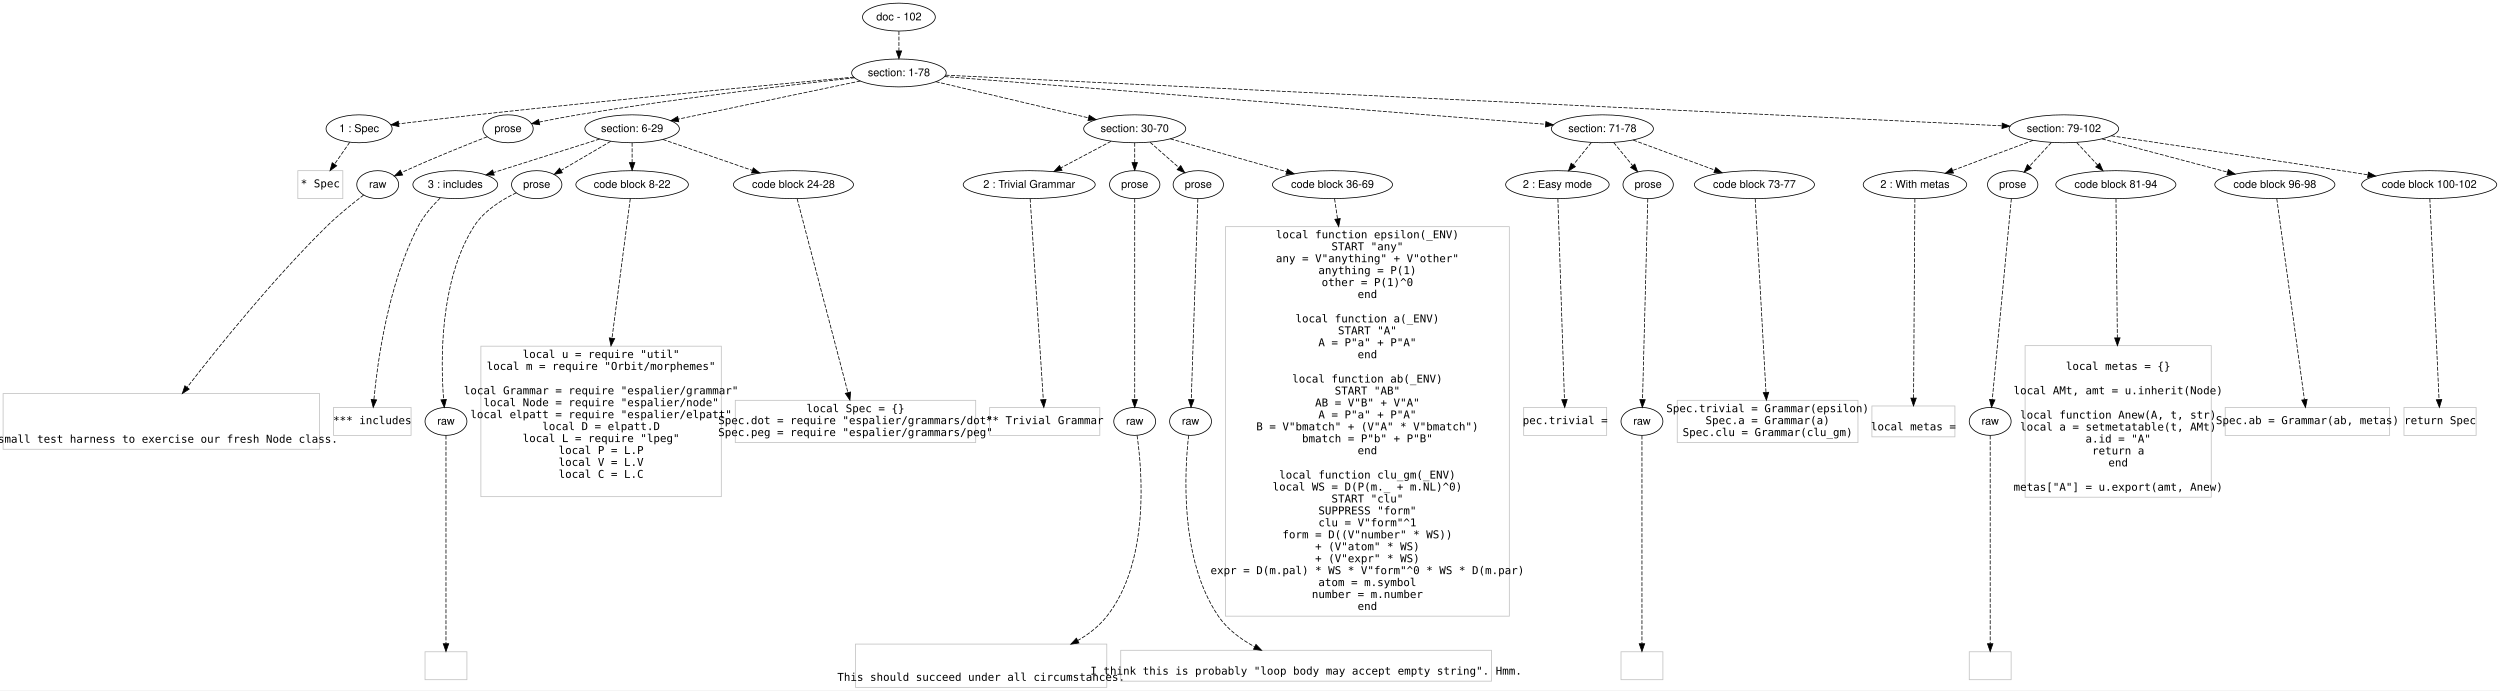
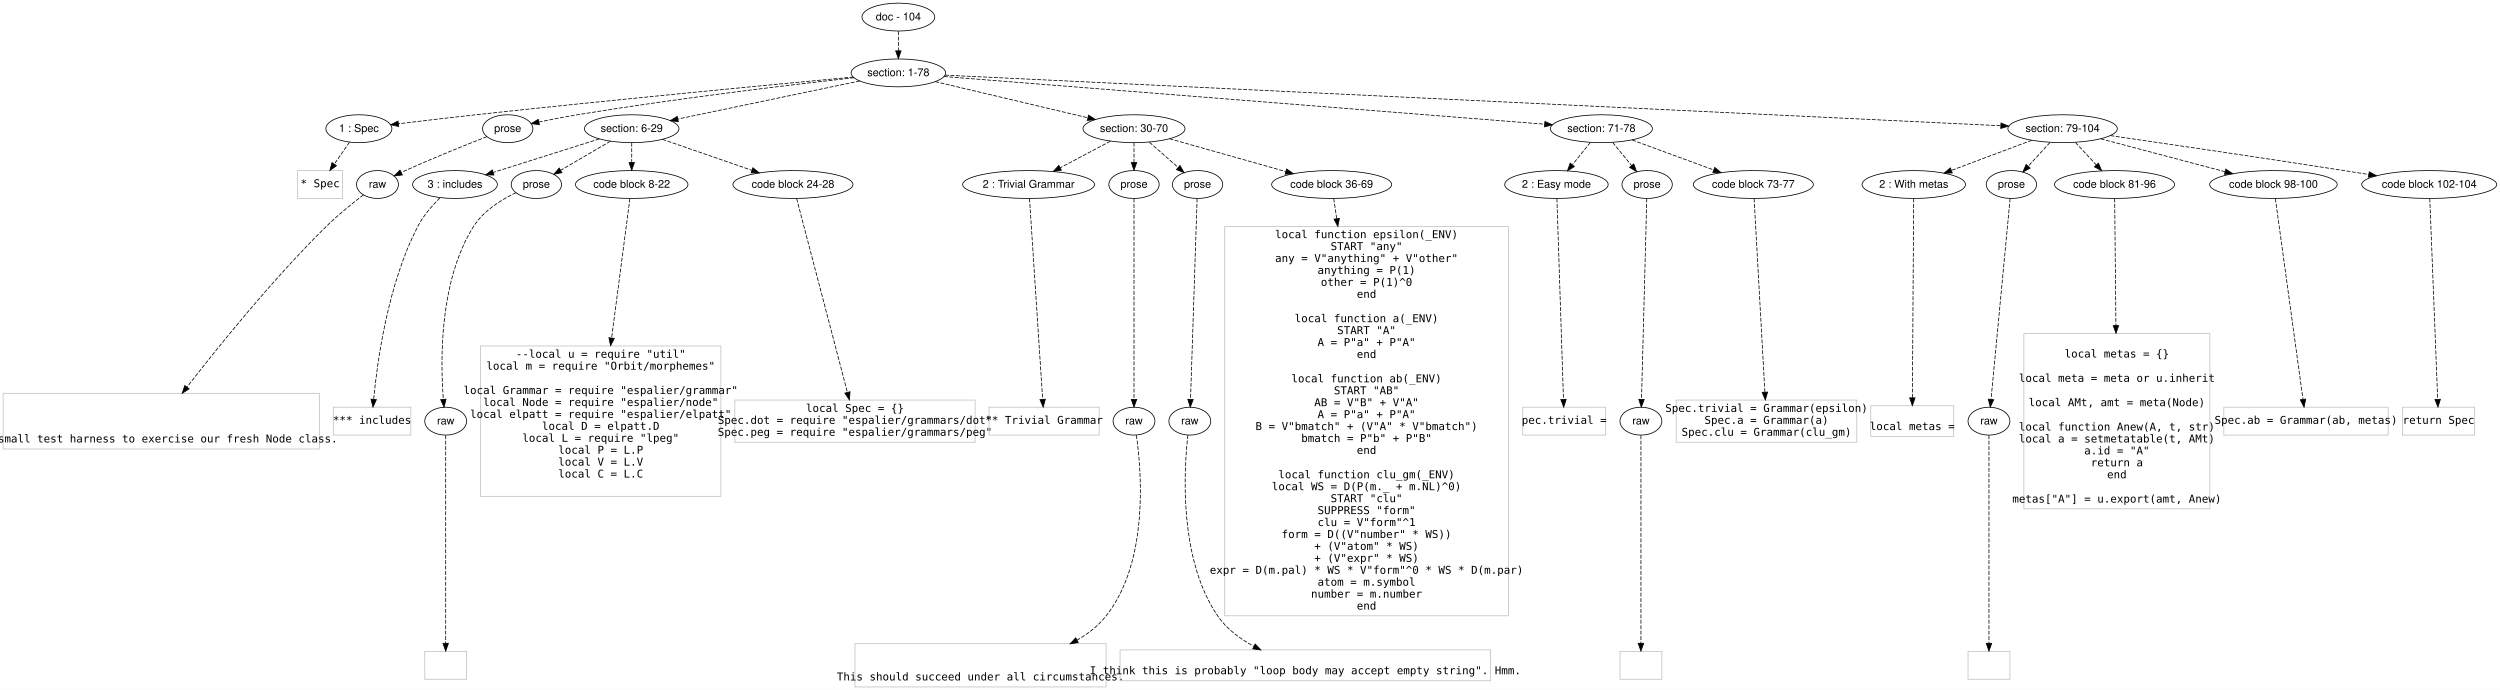
- <svg xmlns="http://www.w3.org/2000/svg" width="3223pt" height="890pt" viewBox="0.00 0.00 3223.30 890.00">
+ <svg xmlns="http://www.w3.org/2000/svg" width="3225pt" height="890pt" viewBox="0.00 0.00 3225.30 890.00">
  <g id="graph0" class="graph" transform="scale(1 1) rotate(0) translate(4 886.0009)">
-     <polygon fill="#ffffff" stroke="transparent" points="-4,4 -4,-886.001 3219.297,-886.001 3219.297,4 -4,4" />
+     <polygon fill="#ffffff" stroke="transparent" points="-4,4 -4,-886.001 3221.297,-886.001 3221.297,4 -4,4" />
    <g id="node1" class="node">
      <ellipse fill="none" stroke="#000000" cx="1155" cy="-864.001" rx="46.958" ry="18" />
-       <text text-anchor="middle" x="1155" y="-859.801" font-family="Helvetica,sans-Serif" font-size="14.00" fill="#000000">doc - 102</text>
+       <text text-anchor="middle" x="1155" y="-859.801" font-family="Helvetica,sans-Serif" font-size="14.00" fill="#000000">doc - 104</text>
    </g>
    <g id="node2" class="node">
      <ellipse fill="none" stroke="#000000" cx="1155" cy="-792.001" rx="60.983" ry="18" />
      <text text-anchor="middle" x="1155" y="-787.801" font-family="Helvetica,sans-Serif" font-size="14.00" fill="#000000">section: 1-78</text>
    </g>
    <g id="edge1" class="edge">
      <path fill="none" stroke="#000000" stroke-dasharray="5,2" d="M1155,-845.832C1155,-838.132 1155,-828.975 1155,-820.418" />
      <polygon fill="#000000" stroke="#000000" points="1158.5,-820.414 1155,-810.414 1151.5,-820.414 1158.5,-820.414" />
    </g>
    <g id="node3" class="node">
      <ellipse fill="none" stroke="#000000" cx="459" cy="-720.001" rx="42.606" ry="18" />
      <text text-anchor="middle" x="459" y="-715.801" font-family="Helvetica,sans-Serif" font-size="14.00" fill="#000000">1 : Spec</text>
    </g>
    <g id="edge2" class="edge">
      <path fill="none" stroke="#000000" stroke-dasharray="5,2" d="M1096.886,-786.625C997.204,-777.319 787.225,-757.342 610,-738.001 576.663,-734.363 539.232,-729.903 509.978,-726.333" />
      <polygon fill="#000000" stroke="#000000" points="510.343,-722.852 499.992,-725.111 509.492,-729.8 510.343,-722.852" />
    </g>
    <g id="node4" class="node">
      <ellipse fill="none" stroke="#000000" cx="651" cy="-720.001" rx="32.459" ry="18" />
      <text text-anchor="middle" x="651" y="-715.801" font-family="Helvetica,sans-Serif" font-size="14.00" fill="#000000">prose</text>
    </g>
    <g id="edge3" class="edge">
      <path fill="none" stroke="#000000" stroke-dasharray="5,2" d="M1097.899,-785.792C1017.88,-776.808 867.942,-758.949 741,-738.001 724.621,-735.298 706.668,-731.814 691.135,-728.632" />
      <polygon fill="#000000" stroke="#000000" points="691.82,-725.2 681.317,-726.596 690.398,-732.054 691.82,-725.2" />
    </g>
    <g id="node5" class="node">
      <ellipse fill="none" stroke="#000000" cx="811" cy="-720.001" rx="60.983" ry="18" />
      <text text-anchor="middle" x="811" y="-715.801" font-family="Helvetica,sans-Serif" font-size="14.00" fill="#000000">section: 6-29</text>
    </g>
    <g id="edge4" class="edge">
      <path fill="none" stroke="#000000" stroke-dasharray="5,2" d="M1105.347,-781.608C1043.228,-768.607 936.965,-746.366 870.541,-732.463" />
      <polygon fill="#000000" stroke="#000000" points="871.143,-729.013 860.638,-730.39 869.709,-735.865 871.143,-729.013" />
    </g>
    <g id="node6" class="node">
      <ellipse fill="none" stroke="#000000" cx="1459" cy="-720.001" rx="65.819" ry="18" />
      <text text-anchor="middle" x="1459" y="-715.801" font-family="Helvetica,sans-Serif" font-size="14.00" fill="#000000">section: 30-70</text>
    </g>
    <g id="edge5" class="edge">
      <path fill="none" stroke="#000000" stroke-dasharray="5,2" d="M1202.5,-780.751C1255.589,-768.177 1341.642,-747.796 1399.254,-734.151" />
      <polygon fill="#000000" stroke="#000000" points="1400.387,-737.48 1409.311,-731.769 1398.773,-730.668 1400.387,-737.48" />
    </g>
    <g id="node7" class="node">
      <ellipse fill="none" stroke="#000000" cx="2062" cy="-720.001" rx="65.819" ry="18" />
      <text text-anchor="middle" x="2062" y="-715.801" font-family="Helvetica,sans-Serif" font-size="14.00" fill="#000000">section: 71-78</text>
    </g>
    <g id="edge6" class="edge">
      <path fill="none" stroke="#000000" stroke-dasharray="5,2" d="M1213.812,-787.332C1373.25,-774.676 1813.489,-739.728 1988.688,-725.821" />
      <polygon fill="#000000" stroke="#000000" points="1989.147,-729.295 1998.838,-725.015 1988.592,-722.317 1989.147,-729.295" />
    </g>
    <g id="node8" class="node">
      <ellipse fill="none" stroke="#000000" cx="2657" cy="-720.001" rx="70.655" ry="18" />
-       <text text-anchor="middle" x="2657" y="-715.801" font-family="Helvetica,sans-Serif" font-size="14.00" fill="#000000">section: 79-102</text>
+       <text text-anchor="middle" x="2657" y="-715.801" font-family="Helvetica,sans-Serif" font-size="14.00" fill="#000000">section: 79-104</text>
    </g>
    <g id="edge7" class="edge">
      <path fill="none" stroke="#000000" stroke-dasharray="5,2" d="M1215.273,-789.112C1450.968,-777.813 2310.387,-736.616 2577.339,-723.82" />
      <polygon fill="#000000" stroke="#000000" points="2577.52,-727.315 2587.341,-723.34 2577.184,-720.323 2577.52,-727.315" />
    </g>
    <g id="node9" class="node">
      <polygon fill="none" stroke="#c0c0c0" points="438,-666.001 380,-666.001 380,-630.001 438,-630.001 438,-666.001" />
      <text text-anchor="middle" x="409" y="-644.501" font-family="Inconsolata" font-size="14.00" fill="#000000">* Spec</text>
    </g>
    <g id="edge8" class="edge">
      <path fill="none" stroke="#000000" stroke-dasharray="5,2" d="M446.896,-702.572C441.01,-694.096 433.811,-683.729 427.274,-674.316" />
      <polygon fill="#000000" stroke="#000000" points="430.093,-672.239 421.514,-666.021 424.344,-676.232 430.093,-672.239" />
    </g>
    <g id="node10" class="node">
      <ellipse fill="none" stroke="#000000" cx="483" cy="-648.001" rx="27" ry="18" />
      <text text-anchor="middle" x="483" y="-643.801" font-family="Helvetica,sans-Serif" font-size="14.00" fill="#000000">raw</text>
    </g>
    <g id="edge9" class="edge">
      <path fill="none" stroke="#000000" stroke-dasharray="5,2" d="M624.202,-709.723C597.354,-699.266 554.963,-682.32 519,-666.001 517.234,-665.2 515.428,-664.361 513.611,-663.501" />
      <polygon fill="#000000" stroke="#000000" points="515.1,-660.333 504.575,-659.119 512.045,-666.632 515.1,-660.333" />
    </g>
    <g id="node12" class="node">
      <ellipse fill="none" stroke="#000000" cx="583" cy="-648.001" rx="54.685" ry="18" />
      <text text-anchor="middle" x="583" y="-643.801" font-family="Helvetica,sans-Serif" font-size="14.00" fill="#000000">3 : includes</text>
    </g>
    <g id="edge11" class="edge">
      <path fill="none" stroke="#000000" stroke-dasharray="5,2" d="M769.181,-706.795C730.582,-694.606 673.229,-676.494 632.39,-663.598" />
      <polygon fill="#000000" stroke="#000000" points="633.235,-660.194 622.645,-660.52 631.127,-666.869 633.235,-660.194" />
    </g>
    <g id="node13" class="node">
      <ellipse fill="none" stroke="#000000" cx="688" cy="-648.001" rx="32.459" ry="18" />
      <text text-anchor="middle" x="688" y="-643.801" font-family="Helvetica,sans-Serif" font-size="14.00" fill="#000000">prose</text>
    </g>
    <g id="edge12" class="edge">
      <path fill="none" stroke="#000000" stroke-dasharray="5,2" d="M783.396,-703.843C764.356,-692.697 739.01,-677.861 719.231,-666.282" />
      <polygon fill="#000000" stroke="#000000" points="720.975,-663.248 710.577,-661.217 717.439,-669.289 720.975,-663.248" />
    </g>
    <g id="node14" class="node">
      <ellipse fill="none" stroke="#000000" cx="811" cy="-648.001" rx="72.584" ry="18" />
      <text text-anchor="middle" x="811" y="-643.801" font-family="Helvetica,sans-Serif" font-size="14.00" fill="#000000">code block 8-22</text>
    </g>
    <g id="edge13" class="edge">
      <path fill="none" stroke="#000000" stroke-dasharray="5,2" d="M811,-701.832C811,-694.132 811,-684.975 811,-676.418" />
      <polygon fill="#000000" stroke="#000000" points="814.5,-676.414 811,-666.414 807.5,-676.414 814.5,-676.414" />
    </g>
    <g id="node15" class="node">
      <ellipse fill="none" stroke="#000000" cx="1019" cy="-648.001" rx="77.421" ry="18" />
      <text text-anchor="middle" x="1019" y="-643.801" font-family="Helvetica,sans-Serif" font-size="14.00" fill="#000000">code block 24-28</text>
    </g>
    <g id="edge14" class="edge">
      <path fill="none" stroke="#000000" stroke-dasharray="5,2" d="M850.613,-706.289C883.258,-694.989 929.858,-678.858 965.763,-666.429" />
      <polygon fill="#000000" stroke="#000000" points="967.28,-669.608 975.585,-663.029 964.991,-662.993 967.28,-669.608" />
    </g>
    <g id="node21" class="node">
      <ellipse fill="none" stroke="#000000" cx="1323" cy="-648.001" rx="85.088" ry="18" />
      <text text-anchor="middle" x="1323" y="-643.801" font-family="Helvetica,sans-Serif" font-size="14.00" fill="#000000">2 : Trivial Grammar</text>
    </g>
    <g id="edge20" class="edge">
      <path fill="none" stroke="#000000" stroke-dasharray="5,2" d="M1428.479,-703.843C1409.377,-693.73 1384.538,-680.58 1363.762,-669.581" />
      <polygon fill="#000000" stroke="#000000" points="1365.313,-666.442 1354.838,-664.856 1362.038,-672.628 1365.313,-666.442" />
    </g>
    <g id="node22" class="node">
      <ellipse fill="none" stroke="#000000" cx="1459" cy="-648.001" rx="32.459" ry="18" />
      <text text-anchor="middle" x="1459" y="-643.801" font-family="Helvetica,sans-Serif" font-size="14.00" fill="#000000">prose</text>
    </g>
    <g id="edge21" class="edge">
      <path fill="none" stroke="#000000" stroke-dasharray="5,2" d="M1459,-701.832C1459,-694.132 1459,-684.975 1459,-676.418" />
      <polygon fill="#000000" stroke="#000000" points="1462.5,-676.414 1459,-666.414 1455.5,-676.414 1462.5,-676.414" />
    </g>
    <g id="node23" class="node">
      <ellipse fill="none" stroke="#000000" cx="1541" cy="-648.001" rx="32.459" ry="18" />
      <text text-anchor="middle" x="1541" y="-643.801" font-family="Helvetica,sans-Serif" font-size="14.00" fill="#000000">prose</text>
    </g>
    <g id="edge22" class="edge">
      <path fill="none" stroke="#000000" stroke-dasharray="5,2" d="M1478.85,-702.572C1489.941,-692.833 1503.876,-680.597 1515.739,-670.182" />
      <polygon fill="#000000" stroke="#000000" points="1518.355,-672.542 1523.56,-663.314 1513.736,-667.282 1518.355,-672.542" />
    </g>
    <g id="node24" class="node">
      <ellipse fill="none" stroke="#000000" cx="1714" cy="-648.001" rx="77.421" ry="18" />
      <text text-anchor="middle" x="1714" y="-643.801" font-family="Helvetica,sans-Serif" font-size="14.00" fill="#000000">code block 36-69</text>
    </g>
    <g id="edge23" class="edge">
      <path fill="none" stroke="#000000" stroke-dasharray="5,2" d="M1504.883,-707.046C1546.83,-695.202 1609.11,-677.617 1654.794,-664.718" />
      <polygon fill="#000000" stroke="#000000" points="1655.895,-668.044 1664.568,-661.958 1653.993,-661.307 1655.895,-668.044" />
    </g>
    <g id="node31" class="node">
      <ellipse fill="none" stroke="#000000" cx="2004" cy="-648.001" rx="66.77" ry="18" />
      <text text-anchor="middle" x="2004" y="-643.801" font-family="Helvetica,sans-Serif" font-size="14.00" fill="#000000">2 : Easy mode</text>
    </g>
    <g id="edge30" class="edge">
      <path fill="none" stroke="#000000" stroke-dasharray="5,2" d="M2047.663,-702.203C2040.709,-693.571 2032.23,-683.045 2024.599,-673.573" />
      <polygon fill="#000000" stroke="#000000" points="2027.171,-671.186 2018.172,-665.594 2021.72,-675.577 2027.171,-671.186" />
    </g>
    <g id="node32" class="node">
      <ellipse fill="none" stroke="#000000" cx="2121" cy="-648.001" rx="32.459" ry="18" />
      <text text-anchor="middle" x="2121" y="-643.801" font-family="Helvetica,sans-Serif" font-size="14.00" fill="#000000">prose</text>
    </g>
    <g id="edge31" class="edge">
      <path fill="none" stroke="#000000" stroke-dasharray="5,2" d="M2076.584,-702.203C2083.942,-693.224 2092.98,-682.194 2100.978,-672.434" />
      <polygon fill="#000000" stroke="#000000" points="2103.761,-674.56 2107.392,-664.607 2098.347,-670.123 2103.761,-674.56" />
    </g>
    <g id="node33" class="node">
      <ellipse fill="none" stroke="#000000" cx="2258" cy="-648.001" rx="77.421" ry="18" />
      <text text-anchor="middle" x="2258" y="-643.801" font-family="Helvetica,sans-Serif" font-size="14.00" fill="#000000">code block 73-77</text>
    </g>
    <g id="edge32" class="edge">
      <path fill="none" stroke="#000000" stroke-dasharray="5,2" d="M2101.664,-705.431C2132.003,-694.286 2174.07,-678.832 2206.926,-666.763" />
      <polygon fill="#000000" stroke="#000000" points="2208.186,-670.029 2216.366,-663.295 2205.772,-663.458 2208.186,-670.029" />
    </g>
    <g id="node38" class="node">
      <ellipse fill="none" stroke="#000000" cx="2465" cy="-648.001" rx="66.744" ry="18" />
      <text text-anchor="middle" x="2465" y="-643.801" font-family="Helvetica,sans-Serif" font-size="14.00" fill="#000000">2 : With metas</text>
    </g>
    <g id="edge37" class="edge">
      <path fill="none" stroke="#000000" stroke-dasharray="5,2" d="M2617.218,-705.082C2587.156,-693.809 2545.738,-678.278 2513.695,-666.262" />
      <polygon fill="#000000" stroke="#000000" points="2514.667,-662.888 2504.075,-662.654 2512.209,-669.442 2514.667,-662.888" />
    </g>
    <g id="node39" class="node">
      <ellipse fill="none" stroke="#000000" cx="2591" cy="-648.001" rx="32.459" ry="18" />
      <text text-anchor="middle" x="2591" y="-643.801" font-family="Helvetica,sans-Serif" font-size="14.00" fill="#000000">prose</text>
    </g>
    <g id="edge38" class="edge">
      <path fill="none" stroke="#000000" stroke-dasharray="5,2" d="M2640.685,-702.203C2632.252,-693.003 2621.845,-681.65 2612.738,-671.715" />
      <polygon fill="#000000" stroke="#000000" points="2615.113,-669.126 2605.776,-664.12 2609.953,-673.856 2615.113,-669.126" />
    </g>
    <g id="node40" class="node">
      <ellipse fill="none" stroke="#000000" cx="2724" cy="-648.001" rx="77.421" ry="18" />
-       <text text-anchor="middle" x="2724" y="-643.801" font-family="Helvetica,sans-Serif" font-size="14.00" fill="#000000">code block 81-94</text>
+       <text text-anchor="middle" x="2724" y="-643.801" font-family="Helvetica,sans-Serif" font-size="14.00" fill="#000000">code block 81-96</text>
    </g>
    <g id="edge39" class="edge">
      <path fill="none" stroke="#000000" stroke-dasharray="5,2" d="M2673.562,-702.203C2681.695,-693.463 2691.637,-682.779 2700.537,-673.215" />
      <polygon fill="#000000" stroke="#000000" points="2703.146,-675.548 2707.396,-665.843 2698.022,-670.78 2703.146,-675.548" />
    </g>
    <g id="node41" class="node">
-       <ellipse fill="none" stroke="#000000" cx="2929" cy="-648.001" rx="77.421" ry="18" />
-       <text text-anchor="middle" x="2929" y="-643.801" font-family="Helvetica,sans-Serif" font-size="14.00" fill="#000000">code block 96-98</text>
+       <ellipse fill="none" stroke="#000000" cx="2929" cy="-648.001" rx="82.258" ry="18" />
+       <text text-anchor="middle" x="2929" y="-643.801" font-family="Helvetica,sans-Serif" font-size="14.00" fill="#000000">code block 98-100</text>
    </g>
    <g id="edge40" class="edge">
-       <path fill="none" stroke="#000000" stroke-dasharray="5,2" d="M2706.257,-706.962C2751.659,-694.944 2819.198,-677.066 2867.995,-664.149" />
-       <polygon fill="#000000" stroke="#000000" points="2869.029,-667.496 2877.8,-661.554 2867.238,-660.729 2869.029,-667.496" />
+       <path fill="none" stroke="#000000" stroke-dasharray="5,2" d="M2706.257,-706.962C2751.23,-695.058 2817.921,-677.404 2866.604,-664.517" />
+       <polygon fill="#000000" stroke="#000000" points="2867.626,-667.868 2876.397,-661.925 2865.834,-661.101 2867.626,-667.868" />
    </g>
    <g id="node42" class="node">
-       <ellipse fill="none" stroke="#000000" cx="3128" cy="-648.001" rx="87.095" ry="18" />
-       <text text-anchor="middle" x="3128" y="-643.801" font-family="Helvetica,sans-Serif" font-size="14.00" fill="#000000">code block 100-102</text>
+       <ellipse fill="none" stroke="#000000" cx="3130" cy="-648.001" rx="87.095" ry="18" />
+       <text text-anchor="middle" x="3130" y="-643.801" font-family="Helvetica,sans-Serif" font-size="14.00" fill="#000000">code block 102-104</text>
    </g>
    <g id="edge41" class="edge">
-       <path fill="none" stroke="#000000" stroke-dasharray="5,2" d="M2718.152,-710.934C2789.443,-700.327 2910.805,-682.158 3015,-666.001 3026.008,-664.294 3037.615,-662.471 3049.031,-660.665" />
-       <polygon fill="#000000" stroke="#000000" points="3049.665,-664.109 3058.993,-659.086 3048.569,-657.195 3049.665,-664.109" />
+       <path fill="none" stroke="#000000" stroke-dasharray="5,2" d="M2718.701,-711.101C2790.96,-700.613 2914.242,-682.519 3020,-666.001 3030.287,-664.394 3041.109,-662.668 3051.787,-660.943" />
+       <polygon fill="#000000" stroke="#000000" points="3052.647,-664.349 3061.958,-659.293 3051.526,-657.439 3052.647,-664.349" />
    </g>
    <g id="node11" class="node">
      <polygon fill="none" stroke="#c0c0c0" points="408,-378.602 0,-378.602 0,-306.799 408,-306.799 408,-378.602" />
      <text text-anchor="middle" x="204" y="-315.2" font-family="Inconsolata" font-size="14.00" fill="#000000">  A small test harness to exercise our fresh Node class.</text>
    </g>
    <g id="edge10" class="edge">
      <path fill="none" stroke="#000000" stroke-dasharray="5,2" d="M464.886,-634.618C451.187,-624.162 432.205,-608.944 417,-594.001 348.08,-526.268 277.351,-438.475 237.223,-386.607" />
      <polygon fill="#000000" stroke="#000000" points="239.928,-384.382 231.05,-378.599 234.383,-388.656 239.928,-384.382" />
    </g>
    <g id="node16" class="node">
      <polygon fill="none" stroke="#c0c0c0" points="526,-360.7 426,-360.7 426,-324.7 526,-324.7 526,-360.7" />
      <text text-anchor="middle" x="476" y="-339.2" font-family="Inconsolata" font-size="14.00" fill="#000000">*** includes</text>
    </g>
    <g id="edge15" class="edge">
      <path fill="none" stroke="#000000" stroke-dasharray="5,2" d="M563.589,-630.747C553.649,-620.908 542.163,-607.807 535,-594.001 496.239,-519.297 482.596,-418.961 478.078,-370.8" />
      <polygon fill="#000000" stroke="#000000" points="481.562,-370.459 477.203,-360.802 474.589,-371.069 481.562,-370.459" />
    </g>
    <g id="node17" class="node">
      <ellipse fill="none" stroke="#000000" cx="571" cy="-342.7" rx="27" ry="18" />
      <text text-anchor="middle" x="571" y="-338.5" font-family="Helvetica,sans-Serif" font-size="14.00" fill="#000000">raw</text>
    </g>
    <g id="edge16" class="edge">
      <path fill="none" stroke="#000000" stroke-dasharray="5,2" d="M661.733,-637.49C643.322,-628.696 619.8,-614.302 607,-594.001 562.638,-523.639 564.119,-420.443 567.961,-371.065" />
      <polygon fill="#000000" stroke="#000000" points="571.472,-371.089 568.854,-360.822 564.499,-370.48 571.472,-371.089" />
    </g>
    <g id="node19" class="node">
      <polygon fill="none" stroke="#c0c0c0" points="926,-439.701 616,-439.701 616,-245.7 926,-245.7 926,-439.701" />
-       <text text-anchor="middle" x="771" y="-424.501" font-family="Inconsolata" font-size="14.00" fill="#000000">local u = require "util"</text>
+       <text text-anchor="middle" x="771" y="-424.501" font-family="Inconsolata" font-size="14.00" fill="#000000">--local u = require "util"</text>
      <text text-anchor="middle" x="771" y="-409.101" font-family="Inconsolata" font-size="14.00" fill="#000000">local m = require "Orbit/morphemes"</text>
      <text text-anchor="middle" x="771" y="-377.701" font-family="Inconsolata" font-size="14.00" fill="#000000">local Grammar = require "espalier/grammar"</text>
      <text text-anchor="middle" x="771" y="-362.3" font-family="Inconsolata" font-size="14.00" fill="#000000">local Node = require "espalier/node"</text>
      <text text-anchor="middle" x="771" y="-346.901" font-family="Inconsolata" font-size="14.00" fill="#000000">local elpatt = require "espalier/elpatt"</text>
      <text text-anchor="middle" x="771" y="-331.5" font-family="Inconsolata" font-size="14.00" fill="#000000">local D = elpatt.D</text>
      <text text-anchor="middle" x="771" y="-316.101" font-family="Inconsolata" font-size="14.00" fill="#000000">local L = require "lpeg"</text>
      <text text-anchor="middle" x="771" y="-300.7" font-family="Inconsolata" font-size="14.00" fill="#000000">local P = L.P</text>
      <text text-anchor="middle" x="771" y="-285.3" font-family="Inconsolata" font-size="14.00" fill="#000000">local V = L.V</text>
      <text text-anchor="middle" x="771" y="-269.9" font-family="Inconsolata" font-size="14.00" fill="#000000">local C = L.C</text>
    </g>
    <g id="edge18" class="edge">
      <path fill="none" stroke="#000000" stroke-dasharray="5,2" d="M808.618,-629.817C804.05,-594.957 793.745,-516.306 785.074,-450.123" />
      <polygon fill="#000000" stroke="#000000" points="788.522,-449.498 783.753,-440.037 781.582,-450.407 788.522,-449.498" />
    </g>
    <g id="node20" class="node">
      <polygon fill="none" stroke="#c0c0c0" points="1254,-369.901 944,-369.901 944,-315.5 1254,-315.5 1254,-369.901" />
      <text text-anchor="middle" x="1099" y="-354.601" font-family="Inconsolata" font-size="14.00" fill="#000000">local Spec = {}</text>
      <text text-anchor="middle" x="1099" y="-339.2" font-family="Inconsolata" font-size="14.00" fill="#000000">Spec.dot = require "espalier/grammars/dot"</text>
      <text text-anchor="middle" x="1099" y="-323.8" font-family="Inconsolata" font-size="14.00" fill="#000000">Spec.peg = require "espalier/grammars/peg"</text>
    </g>
    <g id="edge19" class="edge">
      <path fill="none" stroke="#000000" stroke-dasharray="5,2" d="M1023.765,-629.817C1036.569,-580.955 1071.917,-446.058 1089.212,-380.053" />
      <polygon fill="#000000" stroke="#000000" points="1092.678,-380.636 1091.827,-370.075 1085.906,-378.861 1092.678,-380.636" />
    </g>
    <g id="node18" class="node">
      <polygon fill="none" stroke="#c0c0c0" points="598,-45.7 544,-45.7 544,-9.7 598,-9.7 598,-45.7" />
    </g>
    <g id="edge17" class="edge">
      <path fill="none" stroke="#000000" stroke-dasharray="5,2" d="M571,-324.403C571,-271.774 571,-119.715 571,-56.154" />
      <polygon fill="#000000" stroke="#000000" points="574.5,-56.048 571,-46.048 567.5,-56.048 574.5,-56.048" />
    </g>
    <g id="node25" class="node">
      <polygon fill="none" stroke="#c0c0c0" points="1414,-360.7 1272,-360.7 1272,-324.7 1414,-324.7 1414,-360.7" />
      <text text-anchor="middle" x="1343" y="-339.2" font-family="Inconsolata" font-size="14.00" fill="#000000">** Trivial Grammar</text>
    </g>
    <g id="edge24" class="edge">
      <path fill="none" stroke="#000000" stroke-dasharray="5,2" d="M1324.191,-629.817C1327.547,-578.592 1337.097,-432.812 1341.147,-370.98" />
      <polygon fill="#000000" stroke="#000000" points="1344.654,-370.996 1341.815,-360.789 1337.669,-370.539 1344.654,-370.996" />
    </g>
    <g id="node26" class="node">
      <ellipse fill="none" stroke="#000000" cx="1459" cy="-342.7" rx="27" ry="18" />
      <text text-anchor="middle" x="1459" y="-338.5" font-family="Helvetica,sans-Serif" font-size="14.00" fill="#000000">raw</text>
    </g>
    <g id="edge25" class="edge">
      <path fill="none" stroke="#000000" stroke-dasharray="5,2" d="M1459,-629.817C1459,-578.592 1459,-432.812 1459,-370.98" />
      <polygon fill="#000000" stroke="#000000" points="1462.5,-370.789 1459,-360.789 1455.5,-370.789 1462.5,-370.789" />
    </g>
    <g id="node28" class="node">
      <ellipse fill="none" stroke="#000000" cx="1531" cy="-342.7" rx="27" ry="18" />
      <text text-anchor="middle" x="1531" y="-338.5" font-family="Helvetica,sans-Serif" font-size="14.00" fill="#000000">raw</text>
    </g>
    <g id="edge27" class="edge">
      <path fill="none" stroke="#000000" stroke-dasharray="5,2" d="M1540.404,-629.817C1538.726,-578.592 1533.952,-432.812 1531.926,-370.98" />
      <polygon fill="#000000" stroke="#000000" points="1535.418,-370.669 1531.592,-360.789 1528.422,-370.898 1535.418,-370.669" />
    </g>
    <g id="node30" class="node">
      <polygon fill="none" stroke="#c0c0c0" points="1942,-593.802 1576,-593.802 1576,-91.599 1942,-91.599 1942,-593.802" />
      <text text-anchor="middle" x="1759" y="-578.801" font-family="Inconsolata" font-size="14.00" fill="#000000">local function epsilon(_ENV)</text>
      <text text-anchor="middle" x="1759" y="-563.401" font-family="Inconsolata" font-size="14.00" fill="#000000">  START "any"</text>
      <text text-anchor="middle" x="1759" y="-548.001" font-family="Inconsolata" font-size="14.00" fill="#000000">  any = V"anything" + V"other"</text>
      <text text-anchor="middle" x="1759" y="-532.601" font-family="Inconsolata" font-size="14.00" fill="#000000">  anything = P(1)</text>
      <text text-anchor="middle" x="1759" y="-517.201" font-family="Inconsolata" font-size="14.00" fill="#000000">  other = P(1)^0</text>
      <text text-anchor="middle" x="1759" y="-501.801" font-family="Inconsolata" font-size="14.00" fill="#000000">end</text>
      <text text-anchor="middle" x="1759" y="-470.401" font-family="Inconsolata" font-size="14.00" fill="#000000">local function a(_ENV)</text>
      <text text-anchor="middle" x="1759" y="-455.001" font-family="Inconsolata" font-size="14.00" fill="#000000">  START "A"</text>
      <text text-anchor="middle" x="1759" y="-439.601" font-family="Inconsolata" font-size="14.00" fill="#000000">  A = P"a" + P"A"</text>
      <text text-anchor="middle" x="1759" y="-424.201" font-family="Inconsolata" font-size="14.00" fill="#000000">end</text>
      <text text-anchor="middle" x="1759" y="-392.801" font-family="Inconsolata" font-size="14.00" fill="#000000">local function ab(_ENV)</text>
      <text text-anchor="middle" x="1759" y="-377.401" font-family="Inconsolata" font-size="14.00" fill="#000000">  START "AB"</text>
      <text text-anchor="middle" x="1759" y="-362.001" font-family="Inconsolata" font-size="14.00" fill="#000000">  AB = V"B" + V"A"</text>
      <text text-anchor="middle" x="1759" y="-346.601" font-family="Inconsolata" font-size="14.00" fill="#000000">  A = P"a" + P"A"</text>
      <text text-anchor="middle" x="1759" y="-331.2" font-family="Inconsolata" font-size="14.00" fill="#000000">  B = V"bmatch" + (V"A" * V"bmatch")</text>
      <text text-anchor="middle" x="1759" y="-315.8" font-family="Inconsolata" font-size="14.00" fill="#000000">  bmatch = P"b" + P"B"</text>
      <text text-anchor="middle" x="1759" y="-300.4" font-family="Inconsolata" font-size="14.00" fill="#000000">end</text>
      <text text-anchor="middle" x="1759" y="-269" font-family="Inconsolata" font-size="14.00" fill="#000000">local function clu_gm(_ENV)</text>
      <text text-anchor="middle" x="1759" y="-253.6" font-family="Inconsolata" font-size="14.00" fill="#000000">  local WS = D(P(m._ + m.NL)^0)</text>
      <text text-anchor="middle" x="1759" y="-238.2" font-family="Inconsolata" font-size="14.00" fill="#000000">  START "clu"</text>
      <text text-anchor="middle" x="1759" y="-222.8" font-family="Inconsolata" font-size="14.00" fill="#000000">  SUPPRESS "form"</text>
      <text text-anchor="middle" x="1759" y="-207.4" font-family="Inconsolata" font-size="14.00" fill="#000000">  clu = V"form"^1</text>
      <text text-anchor="middle" x="1759" y="-192" font-family="Inconsolata" font-size="14.00" fill="#000000">  form = D((V"number" * WS))</text>
      <text text-anchor="middle" x="1759" y="-176.6" font-family="Inconsolata" font-size="14.00" fill="#000000">       + (V"atom" * WS)</text>
      <text text-anchor="middle" x="1759" y="-161.2" font-family="Inconsolata" font-size="14.00" fill="#000000">       + (V"expr" * WS)</text>
      <text text-anchor="middle" x="1759" y="-145.8" font-family="Inconsolata" font-size="14.00" fill="#000000">  expr = D(m.pal) * WS * V"form"^0 * WS * D(m.par)</text>
      <text text-anchor="middle" x="1759" y="-130.4" font-family="Inconsolata" font-size="14.00" fill="#000000">  atom = m.symbol</text>
      <text text-anchor="middle" x="1759" y="-115" font-family="Inconsolata" font-size="14.00" fill="#000000">  number = m.number</text>
      <text text-anchor="middle" x="1759" y="-99.6" font-family="Inconsolata" font-size="14.00" fill="#000000">end</text>
    </g>
    <g id="edge29" class="edge">
      <path fill="none" stroke="#000000" stroke-dasharray="5,2" d="M1716.68,-629.817C1717.713,-622.813 1719.005,-614.041 1720.492,-603.957" />
      <polygon fill="#000000" stroke="#000000" points="1723.978,-604.306 1721.974,-593.903 1717.053,-603.286 1723.978,-604.306" />
    </g>
    <g id="node27" class="node">
      <polygon fill="none" stroke="#c0c0c0" points="1423,-55.602 1099,-55.602 1099,.202 1423,.202 1423,-55.602" />
      <text text-anchor="middle" x="1261" y="-8.2" font-family="Inconsolata" font-size="14.00" fill="#000000">This should succeed under all circumstances.</text>
    </g>
    <g id="edge26" class="edge">
      <path fill="none" stroke="#000000" stroke-dasharray="5,2" d="M1462.052,-324.536C1468.52,-279.626 1478.778,-161.917 1423,-91.4 1412.908,-78.641 1399.898,-68.432 1385.643,-60.264" />
      <polygon fill="#000000" stroke="#000000" points="1387.089,-57.068 1376.621,-55.437 1383.787,-63.24 1387.089,-57.068" />
    </g>
    <g id="node29" class="node">
      <polygon fill="none" stroke="#c0c0c0" points="1919,-47.602 1441,-47.602 1441,-7.798 1919,-7.798 1919,-47.602" />
      <text text-anchor="middle" x="1680" y="-16.2" font-family="Inconsolata" font-size="14.00" fill="#000000">I think this is probably "loop body may accept empty string". Hmm.</text>
    </g>
    <g id="edge28" class="edge">
      <path fill="none" stroke="#000000" stroke-dasharray="5,2" d="M1528.533,-324.669C1523.484,-280.561 1516.366,-165.431 1567,-91.4 1578.422,-74.7 1595.744,-61.877 1613.418,-52.265" />
      <polygon fill="#000000" stroke="#000000" points="1615.36,-55.203 1622.663,-47.528 1612.168,-48.973 1615.36,-55.203" />
    </g>
    <g id="node34" class="node">
      <polygon fill="none" stroke="#c0c0c0" points="2067.5,-360.7 1960.5,-360.7 1960.5,-324.7 2067.5,-324.7 2067.5,-360.7" />
      <text text-anchor="middle" x="2014" y="-339.2" font-family="Inconsolata" font-size="14.00" fill="#000000">pec.trivial =</text>
    </g>
    <g id="edge33" class="edge">
      <path fill="none" stroke="#000000" stroke-dasharray="5,2" d="M2004.596,-629.817C2006.274,-578.592 2011.048,-432.812 2013.074,-370.98" />
      <polygon fill="#000000" stroke="#000000" points="2016.578,-370.898 2013.408,-360.789 2009.582,-370.669 2016.578,-370.898" />
    </g>
    <g id="node35" class="node">
      <ellipse fill="none" stroke="#000000" cx="2113" cy="-342.7" rx="27" ry="18" />
      <text text-anchor="middle" x="2113" y="-338.5" font-family="Helvetica,sans-Serif" font-size="14.00" fill="#000000">raw</text>
    </g>
    <g id="edge34" class="edge">
      <path fill="none" stroke="#000000" stroke-dasharray="5,2" d="M2120.523,-629.817C2119.181,-578.592 2115.361,-432.812 2113.741,-370.98" />
      <polygon fill="#000000" stroke="#000000" points="2117.235,-370.694 2113.474,-360.789 2110.237,-370.877 2117.235,-370.694" />
    </g>
    <g id="node37" class="node">
      <polygon fill="none" stroke="#c0c0c0" points="2391.5,-369.901 2158.5,-369.901 2158.5,-315.5 2391.5,-315.5 2391.5,-369.901" />
      <text text-anchor="middle" x="2275" y="-354.601" font-family="Inconsolata" font-size="14.00" fill="#000000">Spec.trivial = Grammar(epsilon)</text>
      <text text-anchor="middle" x="2275" y="-339.2" font-family="Inconsolata" font-size="14.00" fill="#000000">Spec.a = Grammar(a)</text>
      <text text-anchor="middle" x="2275" y="-323.8" font-family="Inconsolata" font-size="14.00" fill="#000000">Spec.clu = Grammar(clu_gm)</text>
    </g>
    <g id="edge36" class="edge">
      <path fill="none" stroke="#000000" stroke-dasharray="5,2" d="M2259.012,-629.817C2261.728,-581.055 2269.214,-446.612 2272.897,-380.462" />
      <polygon fill="#000000" stroke="#000000" points="2276.414,-380.254 2273.476,-370.075 2269.425,-379.865 2276.414,-380.254" />
    </g>
    <g id="node36" class="node">
      <polygon fill="none" stroke="#c0c0c0" points="2140,-45.7 2086,-45.7 2086,-9.7 2140,-9.7 2140,-45.7" />
    </g>
    <g id="edge35" class="edge">
      <path fill="none" stroke="#000000" stroke-dasharray="5,2" d="M2113,-324.403C2113,-271.774 2113,-119.715 2113,-56.154" />
      <polygon fill="#000000" stroke="#000000" points="2116.5,-56.048 2113,-46.048 2109.5,-56.048 2116.5,-56.048" />
    </g>
    <g id="node43" class="node">
      <polygon fill="none" stroke="#c0c0c0" points="2516.5,-362.603 2409.5,-362.603 2409.5,-322.798 2516.5,-322.798 2516.5,-362.603" />
      <text text-anchor="middle" x="2463" y="-331.2" font-family="Inconsolata" font-size="14.00" fill="#000000">local metas =</text>
    </g>
    <g id="edge42" class="edge">
      <path fill="none" stroke="#000000" stroke-dasharray="5,2" d="M2464.881,-629.817C2464.549,-579.093 2463.609,-435.652 2463.197,-372.817" />
      <polygon fill="#000000" stroke="#000000" points="2466.697,-372.731 2463.131,-362.754 2459.697,-372.777 2466.697,-372.731" />
    </g>
    <g id="node44" class="node">
      <ellipse fill="none" stroke="#000000" cx="2562" cy="-342.7" rx="27" ry="18" />
      <text text-anchor="middle" x="2562" y="-338.5" font-family="Helvetica,sans-Serif" font-size="14.00" fill="#000000">raw</text>
    </g>
    <g id="edge43" class="edge">
      <path fill="none" stroke="#000000" stroke-dasharray="5,2" d="M2589.273,-629.817C2584.407,-578.592 2570.559,-432.812 2564.686,-370.98" />
      <polygon fill="#000000" stroke="#000000" points="2568.148,-370.413 2563.718,-360.789 2561.18,-371.075 2568.148,-370.413" />
    </g>
    <g id="node46" class="node">
-       <polygon fill="none" stroke="#c0c0c0" points="2847,-440.401 2607,-440.401 2607,-245 2847,-245 2847,-440.401" />
-       <text text-anchor="middle" x="2727" y="-409.101" font-family="Inconsolata" font-size="14.00" fill="#000000">local metas = {}</text>
-       <text text-anchor="middle" x="2727" y="-377.701" font-family="Inconsolata" font-size="14.00" fill="#000000">local AMt, amt = u.inherit(Node)</text>
-       <text text-anchor="middle" x="2727" y="-346.3" font-family="Inconsolata" font-size="14.00" fill="#000000">local function Anew(A, t, str)</text>
-       <text text-anchor="middle" x="2727" y="-330.901" font-family="Inconsolata" font-size="14.00" fill="#000000">  local a = setmetatable(t, AMt)</text>
-       <text text-anchor="middle" x="2727" y="-315.5" font-family="Inconsolata" font-size="14.00" fill="#000000">  a.id = "A"</text>
-       <text text-anchor="middle" x="2727" y="-300.101" font-family="Inconsolata" font-size="14.00" fill="#000000">  return a</text>
-       <text text-anchor="middle" x="2727" y="-284.7" font-family="Inconsolata" font-size="14.00" fill="#000000">end</text>
-       <text text-anchor="middle" x="2727" y="-253.3" font-family="Inconsolata" font-size="14.00" fill="#000000">metas["A"] = u.export(amt, Anew)</text>
+       <polygon fill="none" stroke="#c0c0c0" points="2847,-455.801 2607,-455.801 2607,-229.6 2847,-229.6 2847,-455.801" />
+       <text text-anchor="middle" x="2727" y="-424.801" font-family="Inconsolata" font-size="14.00" fill="#000000">local metas = {}</text>
+       <text text-anchor="middle" x="2727" y="-393.401" font-family="Inconsolata" font-size="14.00" fill="#000000">local meta = meta or u.inherit</text>
+       <text text-anchor="middle" x="2727" y="-362.001" font-family="Inconsolata" font-size="14.00" fill="#000000">local AMt, amt = meta(Node)</text>
+       <text text-anchor="middle" x="2727" y="-330.601" font-family="Inconsolata" font-size="14.00" fill="#000000">local function Anew(A, t, str)</text>
+       <text text-anchor="middle" x="2727" y="-315.2" font-family="Inconsolata" font-size="14.00" fill="#000000">  local a = setmetatable(t, AMt)</text>
+       <text text-anchor="middle" x="2727" y="-299.8" font-family="Inconsolata" font-size="14.00" fill="#000000">  a.id = "A"</text>
+       <text text-anchor="middle" x="2727" y="-284.4" font-family="Inconsolata" font-size="14.00" fill="#000000">  return a</text>
+       <text text-anchor="middle" x="2727" y="-269" font-family="Inconsolata" font-size="14.00" fill="#000000">end</text>
+       <text text-anchor="middle" x="2727" y="-237.6" font-family="Inconsolata" font-size="14.00" fill="#000000">metas["A"] = u.export(amt, Anew)</text>
    </g>
    <g id="edge45" class="edge">
-       <path fill="none" stroke="#000000" stroke-dasharray="5,2" d="M2724.179,-629.817C2724.521,-595.018 2725.291,-516.582 2725.941,-450.471" />
-       <polygon fill="#000000" stroke="#000000" points="2729.441,-450.429 2726.04,-440.395 2722.442,-450.36 2729.441,-450.429" />
+       <path fill="none" stroke="#000000" stroke-dasharray="5,2" d="M2724.179,-629.817C2724.494,-597.775 2725.172,-528.737 2725.785,-466.39" />
+       <polygon fill="#000000" stroke="#000000" points="2729.288,-466.082 2725.886,-456.048 2722.288,-466.013 2729.288,-466.082" />
    </g>
    <g id="node47" class="node">
      <polygon fill="none" stroke="#c0c0c0" points="3077,-360.7 2865,-360.7 2865,-324.7 3077,-324.7 3077,-360.7" />
      <text text-anchor="middle" x="2971" y="-339.2" font-family="Inconsolata" font-size="14.00" fill="#000000">Spec.ab = Grammar(ab, metas)</text>
    </g>
    <g id="edge46" class="edge">
      <path fill="none" stroke="#000000" stroke-dasharray="5,2" d="M2931.501,-629.817C2938.548,-578.592 2958.604,-432.812 2967.11,-370.98" />
      <polygon fill="#000000" stroke="#000000" points="2970.616,-371.173 2968.512,-360.789 2963.681,-370.219 2970.616,-371.173" />
    </g>
    <g id="node48" class="node">
      <polygon fill="none" stroke="#c0c0c0" points="3188.5,-360.7 3095.5,-360.7 3095.5,-324.7 3188.5,-324.7 3188.5,-360.7" />
      <text text-anchor="middle" x="3142" y="-339.2" font-family="Inconsolata" font-size="14.00" fill="#000000">return Spec</text>
    </g>
    <g id="edge47" class="edge">
-       <path fill="none" stroke="#000000" stroke-dasharray="5,2" d="M3128.834,-629.817C3131.183,-578.592 3137.868,-432.812 3140.703,-370.98" />
-       <polygon fill="#000000" stroke="#000000" points="3144.209,-370.939 3141.171,-360.789 3137.216,-370.618 3144.209,-370.939" />
+       <path fill="none" stroke="#000000" stroke-dasharray="5,2" d="M3130.715,-629.817C3132.728,-578.592 3138.458,-432.812 3140.889,-370.98" />
+       <polygon fill="#000000" stroke="#000000" points="3144.394,-370.919 3141.289,-360.789 3137.399,-370.644 3144.394,-370.919" />
    </g>
    <g id="node45" class="node">
      <polygon fill="none" stroke="#c0c0c0" points="2589,-45.7 2535,-45.7 2535,-9.7 2589,-9.7 2589,-45.7" />
    </g>
    <g id="edge44" class="edge">
      <path fill="none" stroke="#000000" stroke-dasharray="5,2" d="M2562,-324.403C2562,-271.774 2562,-119.715 2562,-56.154" />
      <polygon fill="#000000" stroke="#000000" points="2565.5,-56.048 2562,-46.048 2558.5,-56.048 2565.5,-56.048" />
    </g>
  </g>
</svg>
